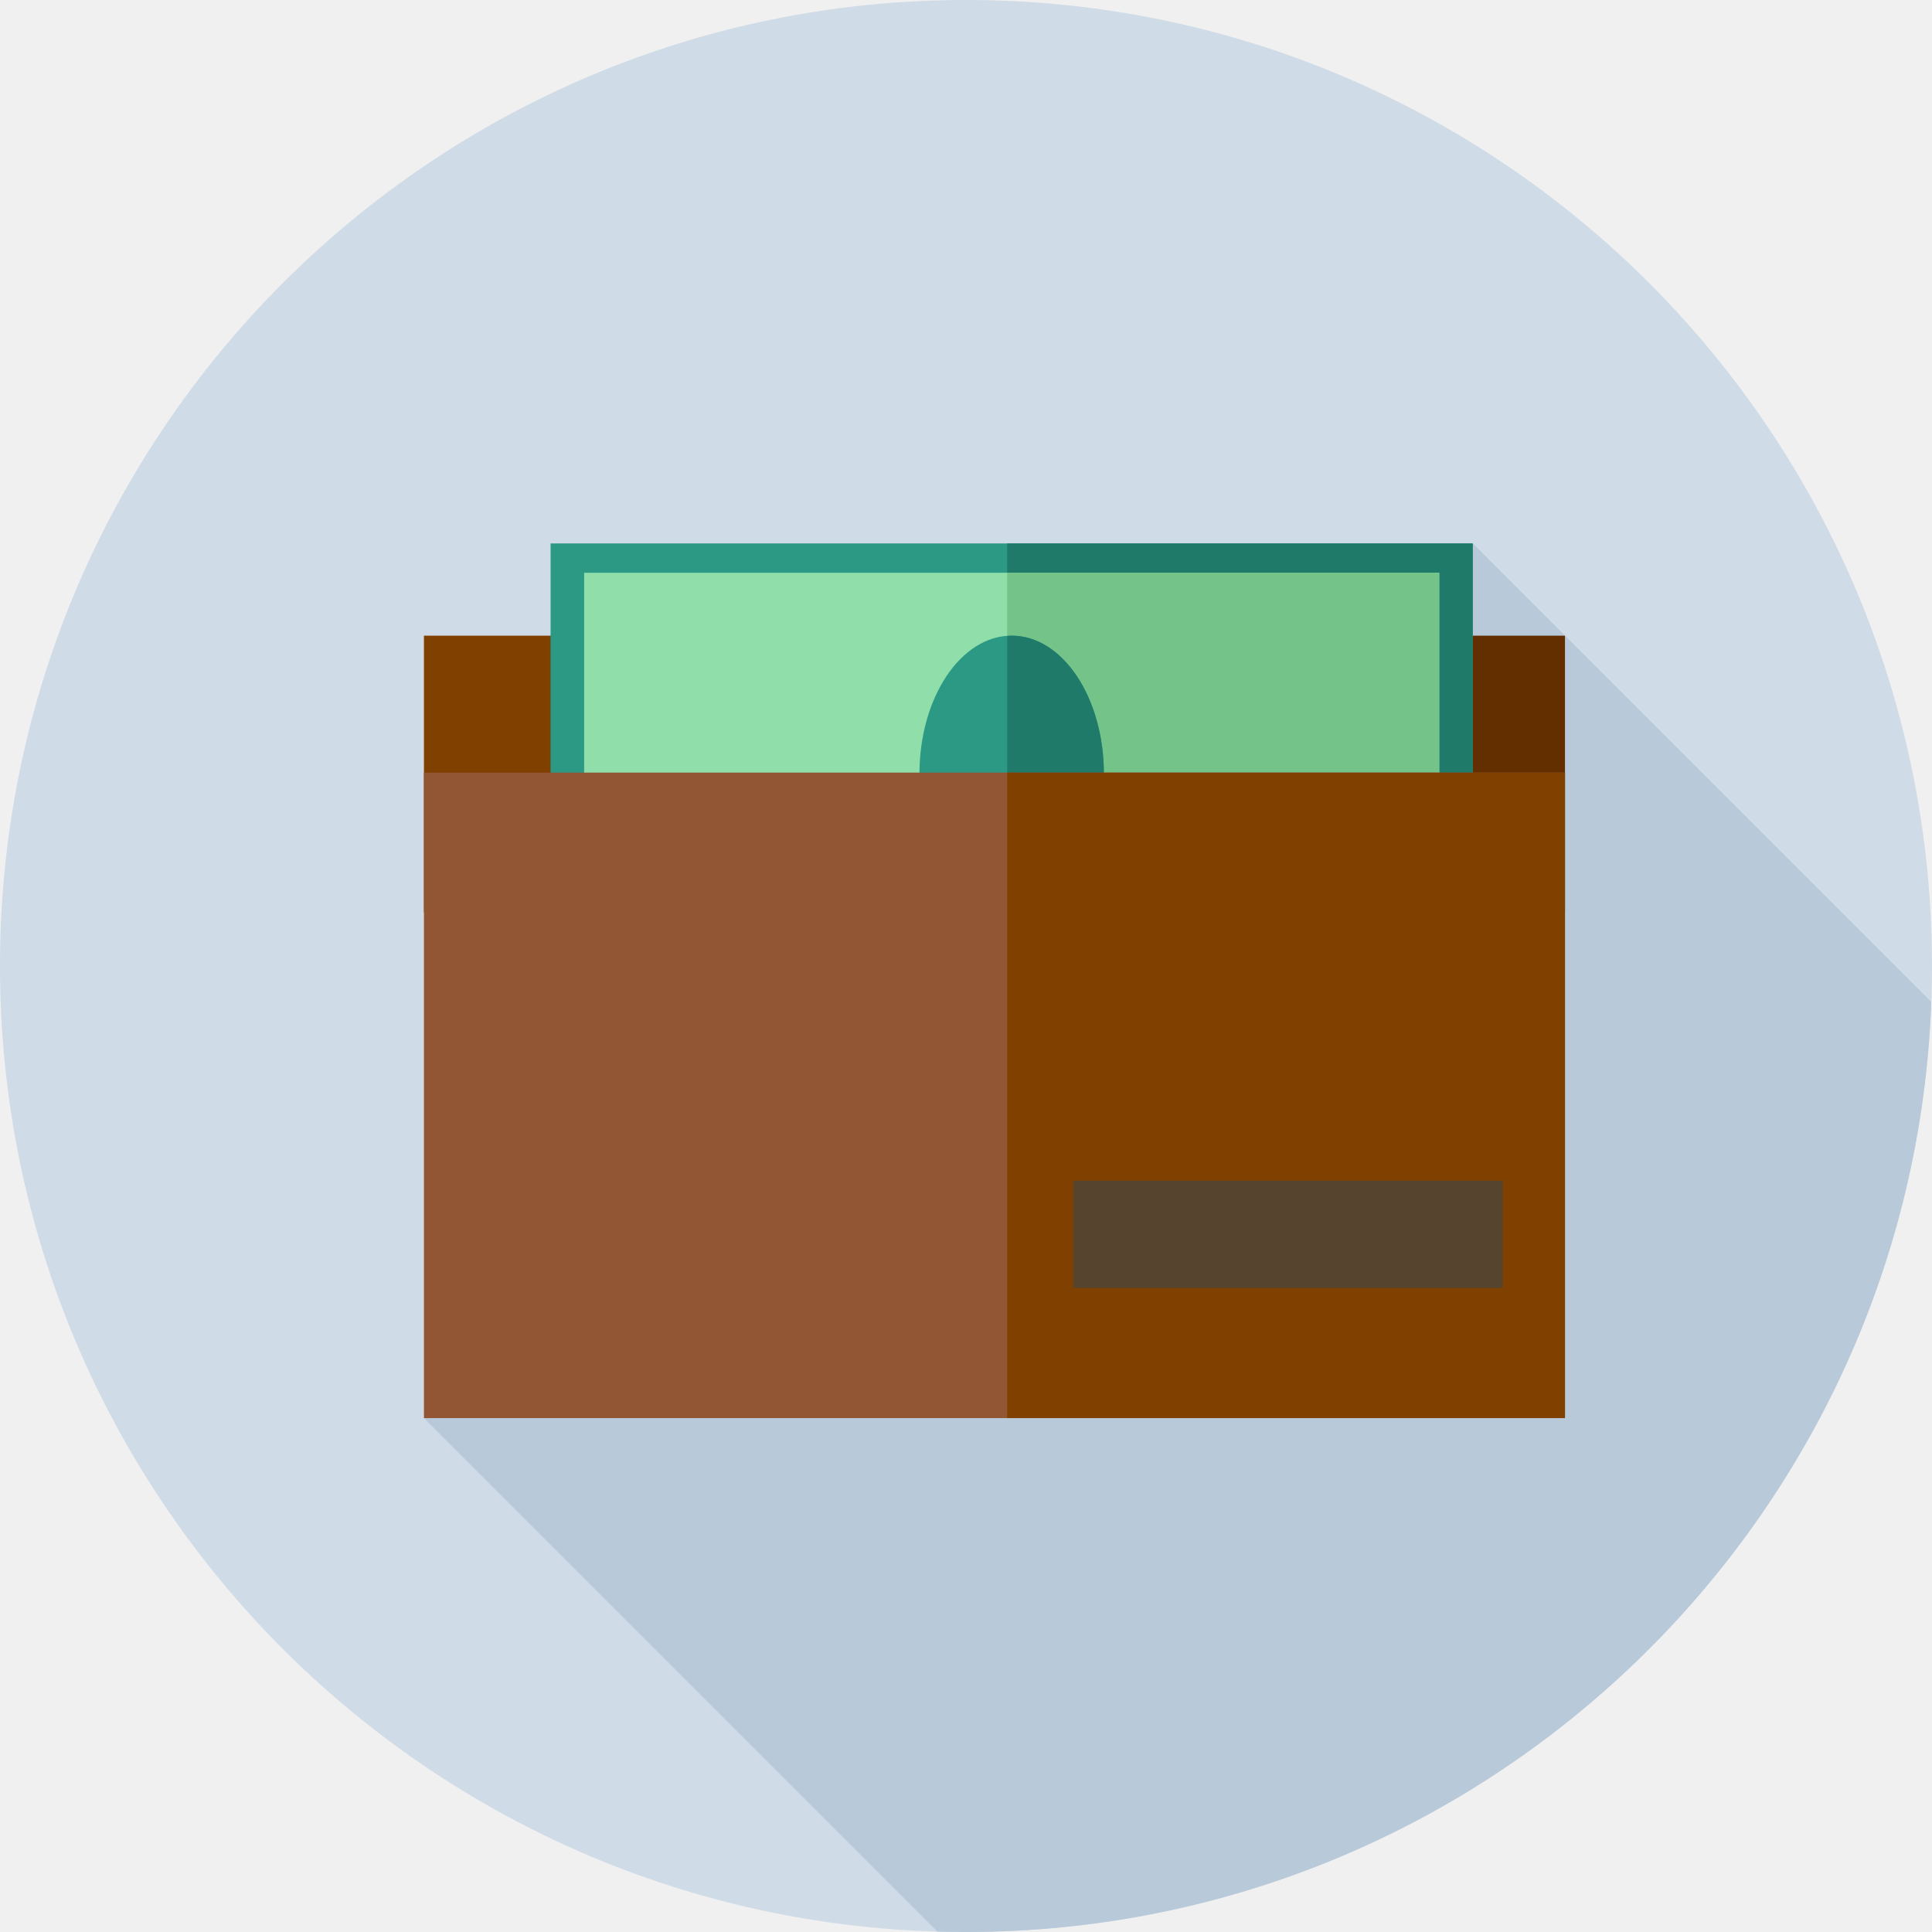
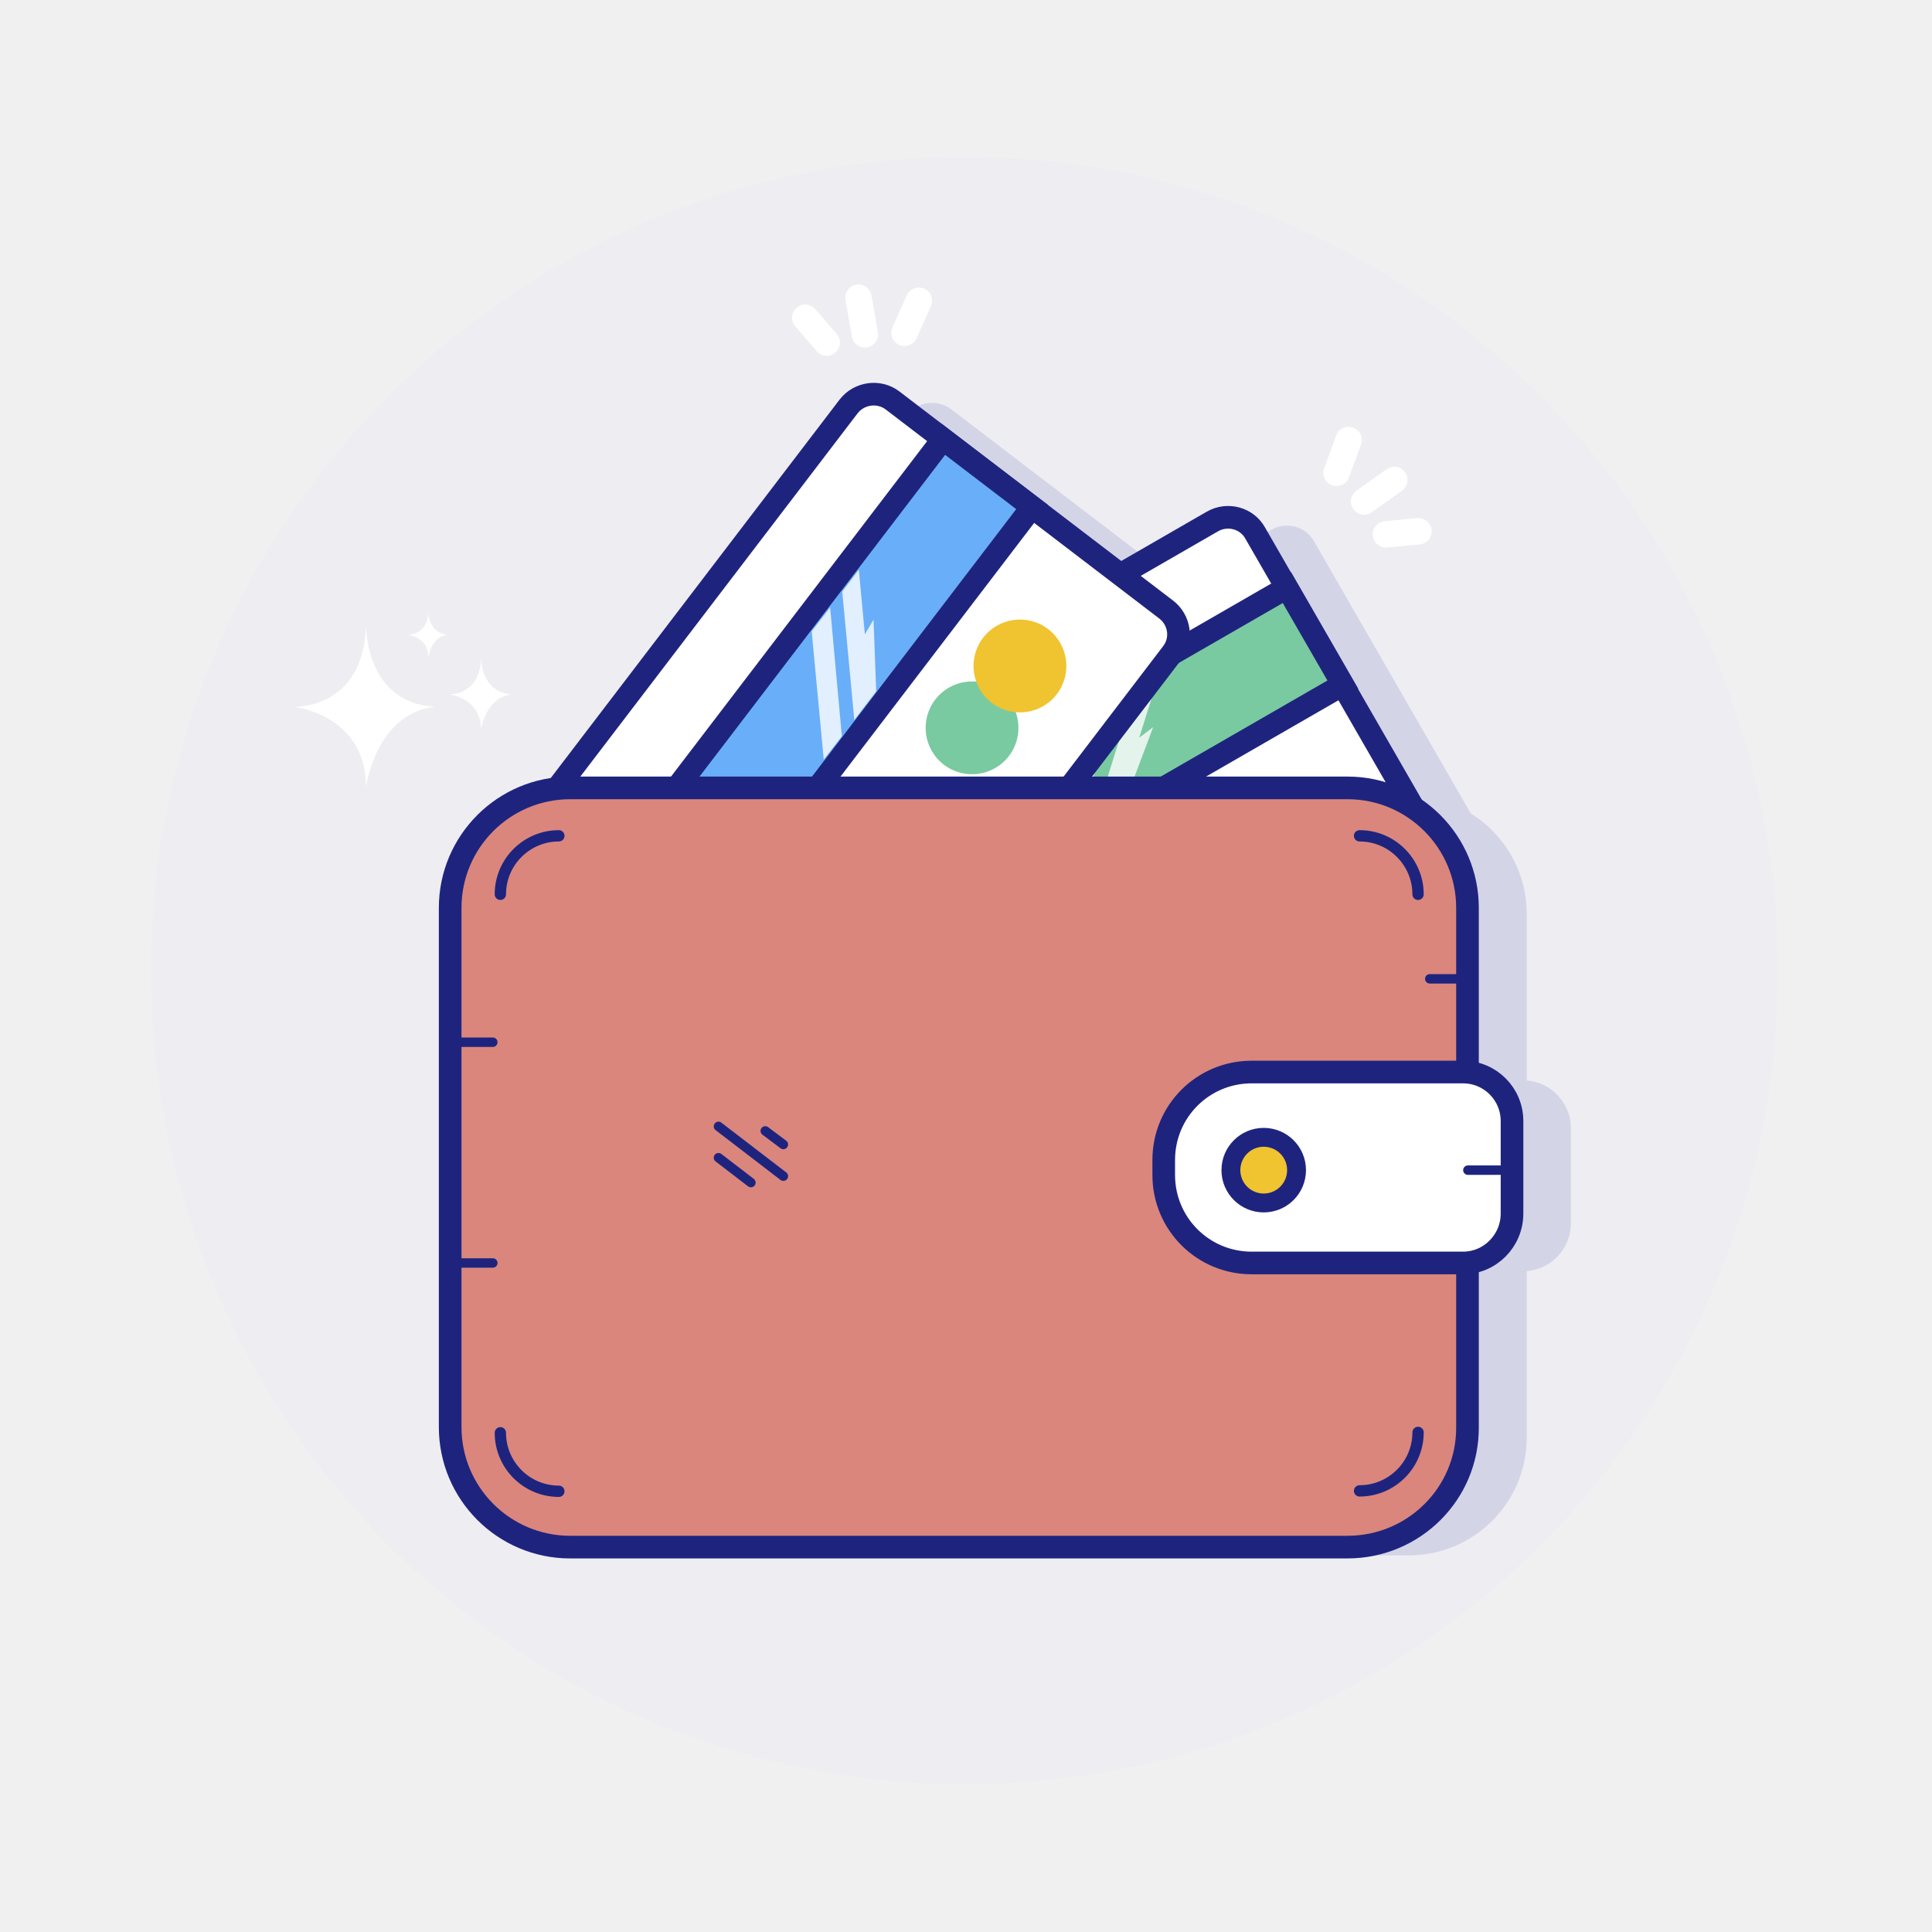
- <svg xmlns="http://www.w3.org/2000/svg" version="1.1" id="Layer_1" viewBox="0 0 512 512" xml:space="preserve">
-   <circle style="fill:#CFDBE6;" cx="256" cy="256" r="256" />
-   <path style="fill:#B8C9D9;" d="M511.805,265.523L390.299,144.015L252.552,259.448L112.34,375.811l136.068,136.068  C250.93,511.953,253.459,512,256,512C394.195,512,506.794,402.494,511.805,265.523z" />
-   <rect x="266.912" y="168.46" style="fill:#632F00;" width="147.825" height="73.316" />
-   <rect x="112.347" y="168.46" style="fill:#804000;" width="154.583" height="73.316" />
-   <rect x="145.911" y="144.015" style="fill:#2C9984;" width="244.381" height="122.192" />
-   <rect x="266.912" y="144.015" style="fill:#207A69;" width="123.38" height="122.192" />
-   <rect x="154.807" y="151.79" style="fill:#90DFAA;" width="226.607" height="106.641" />
-   <rect x="266.912" y="151.79" style="fill:#74C48A;" width="114.502" height="106.641" />
-   <ellipse style="fill:#2C9984;" cx="268.102" cy="205.11" rx="24.438" ry="36.657" />
-   <path style="fill:#207A69;" d="M268.105,168.455c-0.4,0-0.791,0.06-1.186,0.09v73.137c0.396,0.029,0.786,0.09,1.186,0.09  c13.496,0,24.438-16.413,24.438-36.657C292.543,184.866,281.603,168.455,268.105,168.455z" />
-   <rect x="112.347" y="204.748" style="fill:#935635;" width="302.39" height="171.063" />
-   <rect x="266.912" y="204.748" style="fill:#804000;" width="147.825" height="171.063" />
-   <rect x="284.444" y="312.889" style="fill:#57442F;" width="113.778" height="28.444" />
+ <svg xmlns="http://www.w3.org/2000/svg" width="800px" height="800px" viewBox="0 0 512 512" id="Layer_1" version="1.1" xml:space="preserve">
+   <style type="text/css">
+ 	.st0{fill:#EEEDF2;}
+ 	.st1{fill:none;stroke:#1E247E;stroke-width:6;stroke-linecap:round;stroke-miterlimit:10;}
+ 	.st2{fill:#EFC12F;stroke:#1E247E;stroke-width:6;stroke-linecap:round;stroke-miterlimit:10;}
+ 	.st3{fill:none;stroke:#1E247E;stroke-width:3;stroke-linecap:round;stroke-miterlimit:10;}
+ 	.st4{fill:#FFFFFF;stroke:#1E247E;stroke-width:3;stroke-linecap:round;stroke-miterlimit:10;}
+ 	.st5{fill:#FCF5F2;stroke:#1E247E;stroke-width:5;stroke-linecap:round;stroke-miterlimit:10;}
+ 	.st6{fill:#FCF5F2;stroke:#1E247E;stroke-width:6;stroke-linecap:round;stroke-miterlimit:10;}
+ 	.st7{fill:#1E247E;}
+ 	.st8{fill:none;stroke:#1E247E;stroke-width:4;stroke-linecap:round;stroke-miterlimit:10;}
+ 	.st9{fill:#EAB8B1;}
+ 	.st10{fill:#DC9695;stroke:#1E247E;stroke-width:4;stroke-linecap:round;stroke-miterlimit:10;}
+ 	.st11{fill:#EECED1;stroke:#1E247E;stroke-width:3;stroke-linecap:round;stroke-miterlimit:10;}
+ 	.st12{fill:#CB7272;stroke:#1E247E;stroke-width:3;stroke-linecap:round;stroke-miterlimit:10;}
+ 	.st13{fill:#D3D5E7;stroke:#1E247E;stroke-width:6;stroke-linecap:round;stroke-miterlimit:10;}
+ 	.st14{fill:#D3D5E7;}
+ 	.st15{fill:#FFFFFF;stroke:#1E247E;stroke-width:5;stroke-linecap:round;stroke-miterlimit:10;}
+ 	.st16{fill:#FFFFFF;stroke:#1E247E;stroke-width:4;stroke-linecap:round;stroke-miterlimit:10;}
+ 	.st17{fill:#ECECEE;}
+ 	.st18{fill:#DA867D;stroke:#1E247E;stroke-width:4;stroke-linecap:round;stroke-miterlimit:10;}
+ 	.st19{fill:#FCF5F2;stroke:#1E247E;stroke-width:4;stroke-linecap:round;stroke-miterlimit:10;}
+ 	.st20{fill:#69AEF8;stroke:#1E247E;stroke-width:6;stroke-linecap:round;stroke-miterlimit:10;}
+ 	.st21{opacity:0.4;fill:#FFFFFF;}
+ 	.st22{opacity:0.7;fill:#FFFFFF;}
+ 	.st23{fill:#69ADF7;stroke:#1E247E;stroke-width:2.5;stroke-linecap:round;stroke-miterlimit:10;}
+ 	.st24{fill:none;stroke:#FFFFFF;stroke-width:7;stroke-linecap:round;stroke-miterlimit:10;}
+ 	.st25{fill:none;stroke:#1E247E;stroke-width:2.5;stroke-linecap:round;stroke-miterlimit:10;}
+ 	.st26{fill:#F0C330;stroke:#1E247E;stroke-width:6;stroke-linecap:round;stroke-miterlimit:10;}
+ 	.st27{opacity:0.3;}
+ 	.st28{fill:#FFFFFF;}
+ 	.st29{fill:#79CAA1;stroke:#1E247E;stroke-width:6;stroke-linecap:round;stroke-miterlimit:10;}
+ 	.st30{fill:#DA867D;stroke:#1E247E;stroke-width:6;stroke-linecap:round;stroke-miterlimit:10;}
+ 	.st31{fill:#FFFFFF;stroke:#1E247E;stroke-width:6;stroke-linecap:round;stroke-miterlimit:10;}
+ 	.st32{fill:#DBE7FE;stroke:#1E247E;stroke-width:5;stroke-linecap:round;stroke-miterlimit:10;}
+ 	.st33{fill:#F2F3F3;}
+ 	.st34{fill:none;stroke:#1E247E;stroke-width:6;stroke-linecap:round;stroke-linejoin:round;stroke-miterlimit:10;}
+ 	.st35{fill:#DBE7FE;stroke:#1E247E;stroke-width:6;stroke-linecap:round;stroke-linejoin:round;stroke-miterlimit:10;}
+ 	.st36{fill:#EFC230;stroke:#1E247E;stroke-width:6;stroke-linecap:round;stroke-linejoin:round;stroke-miterlimit:10;}
+ 	.st37{fill:none;stroke:#1E247E;stroke-width:3;stroke-linecap:round;stroke-linejoin:round;stroke-miterlimit:10;}
+ 	.st38{fill:#F0C330;stroke:#1E247E;stroke-width:6;stroke-linecap:round;stroke-linejoin:round;stroke-miterlimit:10;}
+ 	.st39{fill:#79CAA1;stroke:#1E247E;stroke-width:6;stroke-linecap:round;stroke-linejoin:round;stroke-miterlimit:10;}
+ 	.st40{fill:#FFFFFF;stroke:#1E247E;stroke-width:6;stroke-linecap:round;stroke-linejoin:round;stroke-miterlimit:10;}
+ 	.st41{fill:#DA867D;stroke:#1E247E;stroke-width:6;stroke-linecap:round;stroke-linejoin:round;stroke-miterlimit:10;}
+ 	.st42{fill:#DBE7FE;stroke:#1E247E;stroke-width:6;stroke-linejoin:round;stroke-miterlimit:10;}
+ 	.st43{fill:none;stroke:#1E247E;stroke-width:6;stroke-linejoin:round;stroke-miterlimit:10;}
+ 	.st44{opacity:0.7;}
+ 	.st45{fill:#FFFFFF;stroke:#1E247E;stroke-width:6;stroke-linejoin:round;stroke-miterlimit:10;}
+ 	.st46{fill:none;stroke:#FFFFFF;stroke-width:3;stroke-linecap:round;stroke-linejoin:round;stroke-miterlimit:10;}
+ 	.st47{fill:none;stroke:#1E247E;stroke-width:5;stroke-linecap:round;stroke-miterlimit:10;}
+ 	.st48{fill:#DBE7FE;stroke:#1E247E;stroke-width:6;stroke-linecap:round;stroke-miterlimit:10;}
+ 	.st49{opacity:0.1;fill:#BDBDBD;}
+ 	.st50{fill:#69AEF8;stroke:#1E247E;stroke-width:6;stroke-linecap:round;stroke-linejoin:round;stroke-miterlimit:10;}
+ 	.st51{fill:#79CAA1;stroke:#1E247E;stroke-width:5;stroke-miterlimit:10;}
+ 	.st52{fill:#D2D4E6;stroke:#1E247E;stroke-width:5;stroke-linecap:round;stroke-miterlimit:10;}
+ 	.st53{fill:#69AEF8;stroke:#1E247E;stroke-width:5;stroke-miterlimit:10;}
+ 	.st54{opacity:0.2;fill:none;stroke:#1E247E;stroke-width:5;stroke-linecap:round;stroke-miterlimit:10;}
+ 	.st55{fill:none;stroke:#1E247E;stroke-width:2.5;stroke-linecap:round;stroke-linejoin:round;stroke-miterlimit:10;}
+ 	.st56{fill:#69AEF8;stroke:#1E247E;stroke-width:6;stroke-miterlimit:10;}
+ 	.st57{fill:#DBE7FE;}
+ 	.st58{fill:#FFFFFF;stroke:#1E247E;stroke-width:6;stroke-miterlimit:10;}
+ 	.st59{fill:#D9857D;stroke:#1E247E;stroke-width:5;stroke-miterlimit:10;}
+ 	.st60{fill:none;stroke:#D3D5E7;stroke-width:4.79;stroke-linecap:round;stroke-miterlimit:10;}
+ 	.st61{fill:#D2D4E6;stroke:#D3D5E7;stroke-width:4.79;stroke-linecap:round;stroke-miterlimit:10;}
+ 	.st62{fill:#D2D4E6;stroke:#D3D5E7;stroke-width:5.5;stroke-linecap:round;stroke-miterlimit:10;}
+ 	.st63{fill:none;stroke:#D3D5E7;stroke-width:5.5;stroke-linecap:round;stroke-miterlimit:10;}
+ 	.st64{fill:#79CAA1;}
+ 	.st65{fill:#F0C330;}
+ 	.st66{fill:#79CAA1;stroke:#1E247E;stroke-width:6;stroke-miterlimit:10;}
+ 	.st67{opacity:0.8;fill:#FFFFFF;}
+ 	.st68{fill:#DA867D;stroke:#1E247E;stroke-width:6;stroke-miterlimit:10;}
+ 	.st69{fill:#F0C330;stroke:#1E247E;stroke-width:5;stroke-miterlimit:10;}
+ 	.st70{fill:#D2D4E6;}
+ 	.st71{fill:#EEBDBC;stroke:#D3D5E7;stroke-width:5.5;stroke-linecap:round;stroke-miterlimit:10;}
+ 	.st72{fill:#D3D5E7;stroke:#D3D5E7;stroke-width:5.5;stroke-linecap:round;stroke-miterlimit:10;}
+ </style>
+   <g>
+     <g id="Wallet_1_">
+       <circle class="st0" cx="255.6" cy="257.2" id="Background_23_" r="215.6" />
+       <g id="Wallet_with_cards">
+         <g id="Shadows_3_">
+           <path class="st14" d="M373.3,412.2H166.2c-17.3,0-31.3-14-31.3-31.3V242.2c0-17.3,14-31.3,31.3-31.3h207.1       c17.3,0,31.3,14,31.3,31.3V381C404.6,398.2,390.6,412.2,373.3,412.2z" id="Wallet_shadow" />
+           <path class="st14" d="M403.6,336.9h-56.4c-12.9,0-23.3-10.4-23.3-23.3v-4c0-12.9,10.4-23.3,23.3-23.3h56.4       c7,0,12.7,5.7,12.7,12.7v25.2C416.3,331.2,410.6,336.9,403.6,336.9z" id="Clasp_shadow" />
+           <path class="st14" d="M390.7,233.7l-131.3,75.7c-4,2.3-9.1,0.9-11.3-3l-45.5-79c-2.3-4-0.9-9.1,3-11.3       l131.3-75.7c4-2.3,9.1-0.9,11.3,3l45.5,79C396.1,226.3,394.7,231.4,390.7,233.7z" id="Right_card_shadow" />
+           <path class="st14" d="M326.2,175.3l-91.9,120.4c-2.8,3.6-8,4.3-11.6,1.6L150.1,242       c-3.6-2.8-4.3-8-1.6-11.6l91.9-120.4c2.8-3.6,8-4.3,11.6-1.6l72.5,55.4C328.3,166.5,329,171.7,326.2,175.3z" id="Left_card_shadow" />
+         </g>
+         <g id="Cards">
+           <g id="Right_58_">
+             <path class="st58" d="M375.1,231.5l-131.3,75.7c-4,2.3-9.1,0.9-11.3-3l-45.5-79c-2.3-4-0.9-9.1,3-11.3        l131.3-75.7c4-2.3,9.1-0.9,11.3,3l45.5,79C380.5,224.1,379.1,229.2,375.1,231.5z" id="Shape_95_" />
+             <g id="Sign">
+               <ellipse class="st64" cx="318.6" cy="229.3" id="Left_61_" rx="12.3" ry="12.3" transform="matrix(0.8664 -0.4993 0.4993 0.8664 -71.913 189.7093)" />
+               <ellipse class="st65" cx="336.6" cy="219" id="Right_59_" rx="12.3" ry="12.3" transform="matrix(0.8664 -0.4993 0.4993 0.8664 -64.3986 197.3506)" />
+             </g>
+             <g id="Magnetic_stripe">
+               <rect class="st66" height="29.7" id="Stripe_2_" transform="matrix(0.8664 -0.4993 0.4993 0.8664 -68.3132 165.7556)" width="168.1" x="191.6" y="195.7" />
+               <polygon class="st67" id="Right_line_4_" points="300.8,182.7 307.1,179 301.9,195.5 305.6,192.7 298.9,210.5 290.6,215.3                 " />
+               <polygon class="st67" id="Left_line_4_" points="296.2,185.3 286,218 279.1,221.9 289.2,189.3        " />
+             </g>
+             <g id="Sparkles_27_">
+               <line class="st24" id="_x33_rd_29_" x1="375.9" x2="367.3" y1="140.8" y2="141.6" />
+               <line class="st24" id="_x32_nd_30_" x1="369.5" x2="361.5" y1="127.2" y2="132.9" />
+               <line class="st24" id="_x31_st_30_" x1="354.2" x2="357.4" y1="125.3" y2="116.6" />
+             </g>
+           </g>
+           <g id="Left_59_">
+             <path class="st58" d="M310.6,173.1l-91.9,120.4c-2.8,3.6-8,4.3-11.6,1.6l-72.5-55.4c-3.6-2.8-4.3-8-1.6-11.6        l91.9-120.4c2.8-3.6,8-4.3,11.6-1.6l72.5,55.4C312.7,164.3,313.4,169.5,310.6,173.1z" id="Shape_94_" />
+             <g id="Sign_1_">
+               <ellipse class="st64" cx="257.6" cy="192.9" id="Left_60_" rx="12.3" ry="12.3" transform="matrix(0.6068 -0.7948 0.7948 0.6068 -52.0243 280.575)" />
+               <ellipse class="st65" cx="270.3" cy="176.5" id="Right_57_" rx="12.3" ry="12.3" transform="matrix(0.6068 -0.7948 0.7948 0.6068 -34.005 284.2261)" />
+             </g>
+             <g id="Magnetic_stripe_1_">
+               <rect class="st56" height="29.7" id="Stripe_1_" transform="matrix(0.6068 -0.7948 0.7948 0.6068 -69.9004 243.0613)" width="168.1" x="126.7" y="177.3" />
+               <polygon class="st67" id="Right_line_3_" points="223.2,156.8 227.6,151 229.2,168.1 231.5,164.2 232.2,183.2 226.4,190.8                 " />
+               <polygon class="st67" id="Left_line_3_" points="220,161 223.1,195.1 218.3,201.3 215.1,167.3        " />
+             </g>
+             <g id="Line_30_">
+               <g>
+                 <path class="st7" d="M201.4,260.9c8.5-11.2,17.1-22.4,25.6-33.6c2.2-2.9-2.7-5.8-4.9-2.9c-8.5,11.2-17.1,22.4-25.6,33.6          C194.3,260.9,199.2,263.8,201.4,260.9L201.4,260.9z" />
+               </g>
+             </g>
+             <g id="Sparkles_26_">
+               <line class="st24" id="_x33_rd_28_" x1="239.7" x2="243.5" y1="88.2" y2="79.7" />
+               <line class="st24" id="_x32_nd_29_" x1="227.5" x2="229.2" y1="78.9" y2="88.6" />
+               <line class="st24" id="_x31_st_29_" x1="213.4" x2="219.1" y1="84.2" y2="90.8" />
+             </g>
+           </g>
+         </g>
+         <g id="Wallet">
+           <g id="Body_14_">
+             <path class="st68" d="M357.1,410h-206c-17.6,0-31.8-14.3-31.8-31.8V240.6c0-17.6,14.3-31.8,31.8-31.8h206        c17.6,0,31.8,14.3,31.8,31.8v137.6C389,395.8,374.7,410,357.1,410z" id="Shape_93_" />
+             <g id="Lines_40_">
+               <line class="st25" id="Bottom_80_" x1="190.4" x2="199" y1="306.8" y2="313.4" />
+               <line class="st25" id="Middle_64_" x1="190.4" x2="207.6" y1="298.5" y2="311.7" />
+               <line class="st25" id="Top_82_" x1="202.8" x2="207.6" y1="299.7" y2="303.3" />
+             </g>
+             <g id="Corner_lines_2_">
+               <path class="st3" d="M148.1,395.2c-8.6,0-15.5-7-15.5-15.5" id="Bottom_left_3_" />
+               <path class="st3" d="M375.8,379.6c0,8.6-7,15.5-15.5,15.5" id="Bottom_right_2_" />
+               <path class="st3" d="M360.3,221.5c8.6,0,15.5,7,15.5,15.5" id="Top_right_2_" />
+               <path class="st3" d="M132.6,237c0-8.6,7-15.5,15.5-15.5" id="Top_left_3_" />
+             </g>
+             <g id="Side_lines">
+               <line class="st25" id="Top_left_2_" x1="119.3" x2="130.6" y1="276.2" y2="276.2" />
+               <line class="st25" id="Bottom_left_2_" x1="119.3" x2="130.6" y1="334.7" y2="334.7" />
+               <line class="st25" id="Right_56_" x1="378.9" x2="390.2" y1="259.4" y2="259.4" />
+             </g>
+           </g>
+           <g id="Clasp">
+             <path class="st58" d="M387.7,334.7h-56c-12.9,0-23.3-10.4-23.3-23.3v-4c0-12.9,10.4-23.3,23.3-23.3h56        c7.2,0,13,5.8,13,13v24.5C400.7,328.8,394.9,334.7,387.7,334.7z" id="Shape_92_" />
+             <circle class="st69" cx="334.9" cy="310.1" id="Button_2_" r="8.7" />
+             <line class="st25" id="Line_29_" x1="389" x2="400.3" y1="310.1" y2="310.1" />
+           </g>
+         </g>
+       </g>
+       <g id="Sparkles_25_">
+         <path class="st28" d="M135.7,184c-8.4-0.4-8.2-9.8-8.2-9.8c-0.2,10.3-8.6,9.8-8.6,9.8s8.6,0.8,8.6,9.5      C127.5,193.5,128.5,184.8,135.7,184" id="_x33_rd_27_" />
+         <path class="st28" d="M118.7,168.2c-5.3-0.3-5.2-6.2-5.2-6.2c-0.1,6.5-5.5,6.2-5.5,6.2s5.5,0.5,5.5,6      C113.5,174.2,114.2,168.7,118.7,168.2" id="_x32_nd_28_" />
+         <path class="st28" d="M115.3,187.3c-18.8-1-18.3-21.9-18.3-21.9c-0.5,22.9-19.3,21.9-19.3,21.9      S97,189.2,97,208.6C97,208.6,99.5,189.1,115.3,187.3" id="_x31_st_28_" />
+       </g>
+     </g>
+   </g>
</svg>
